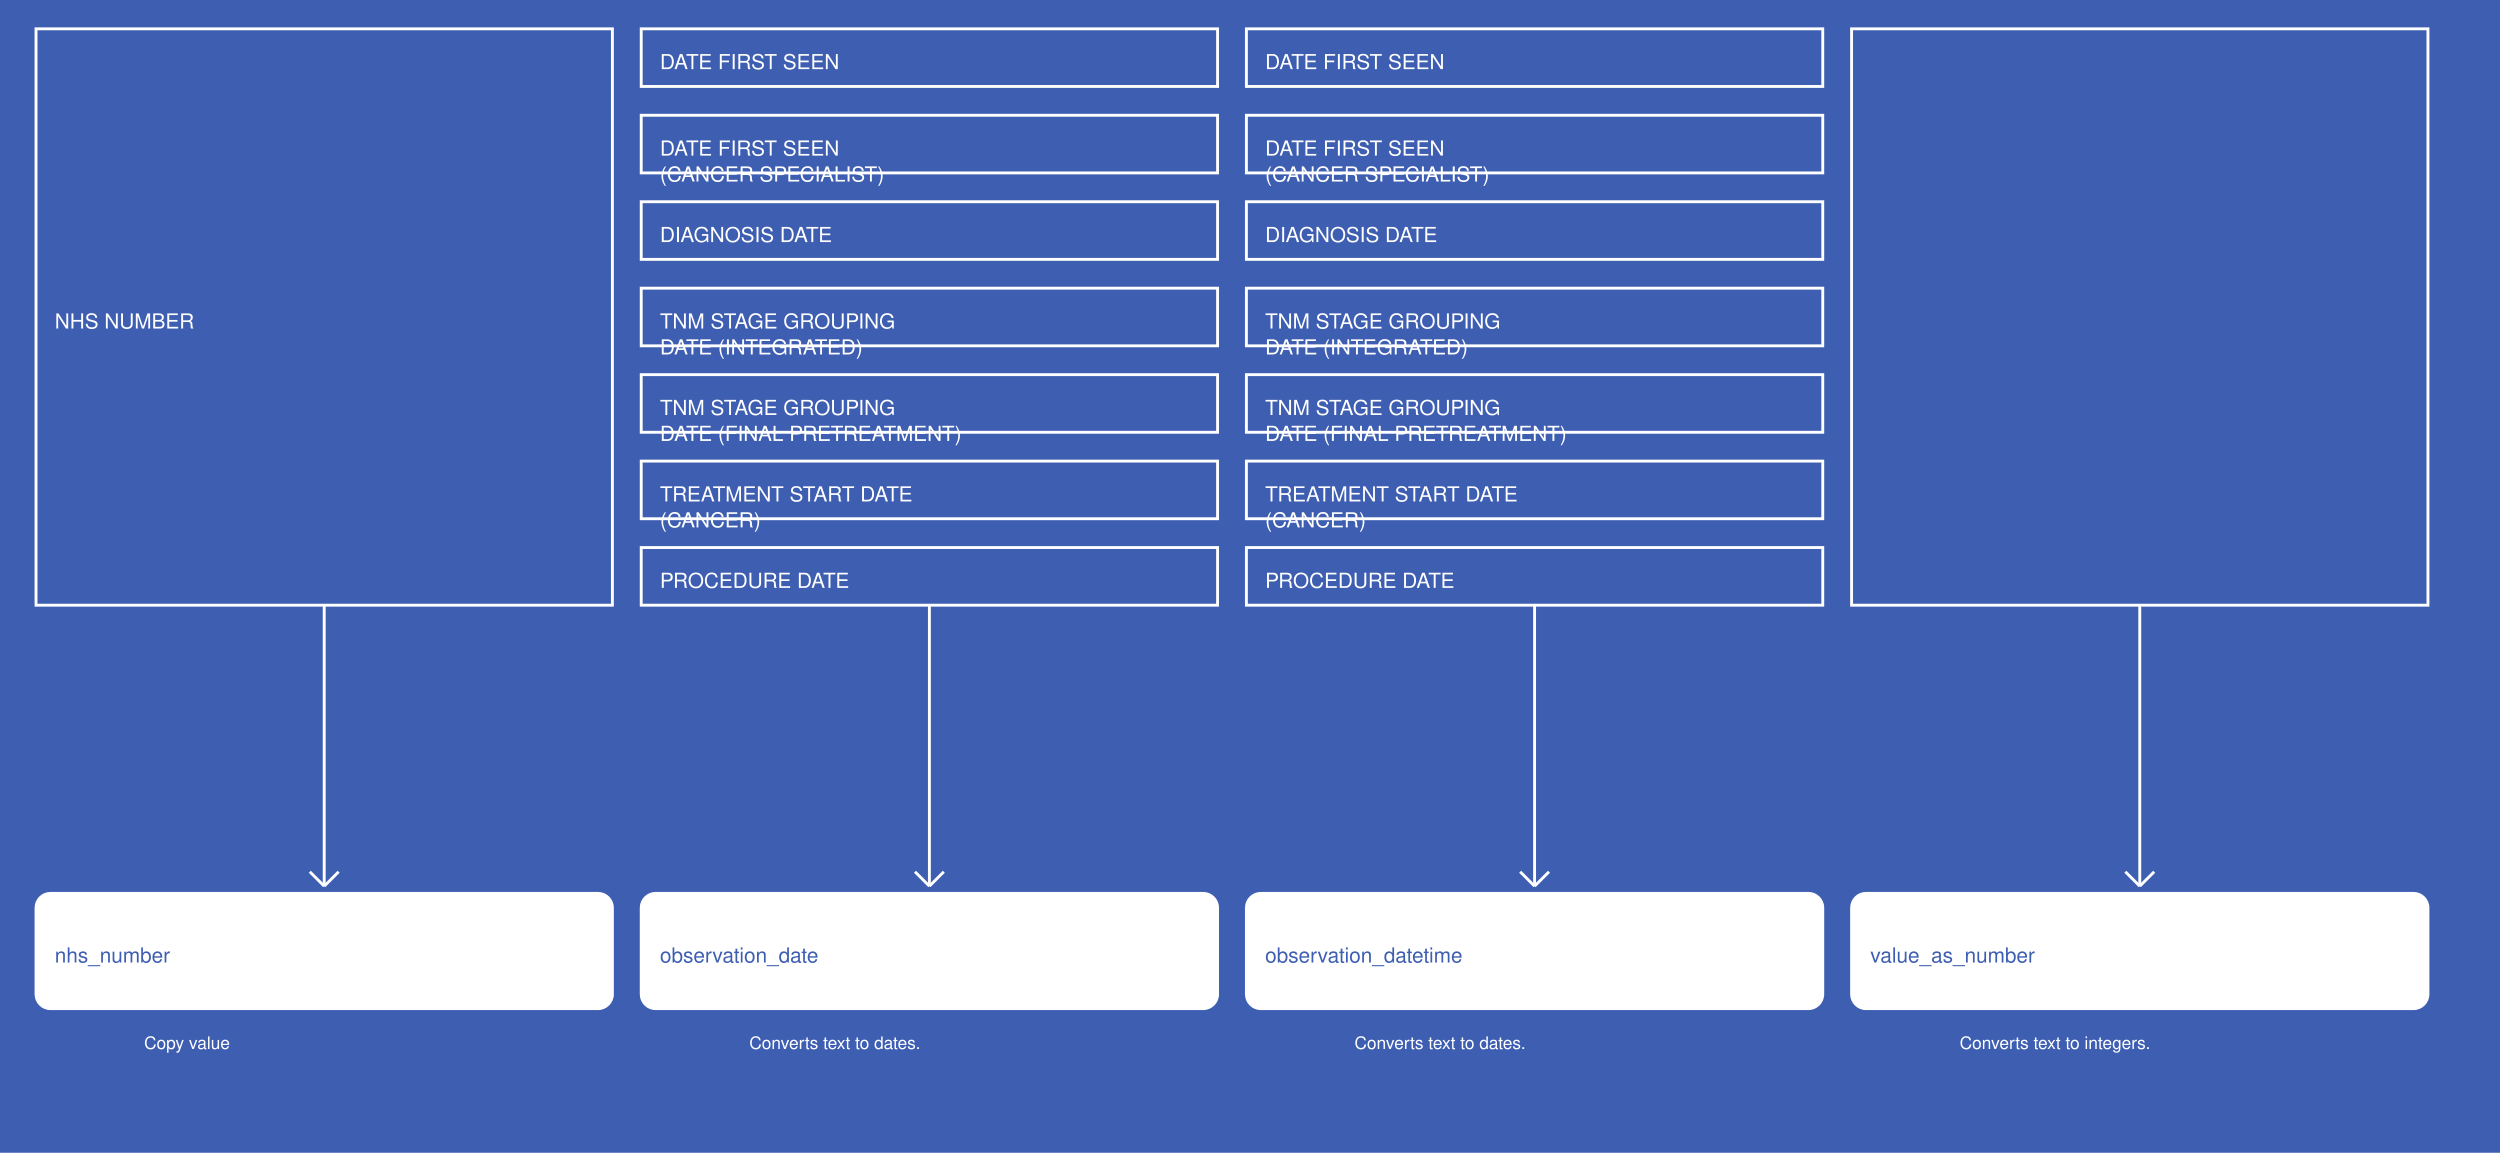
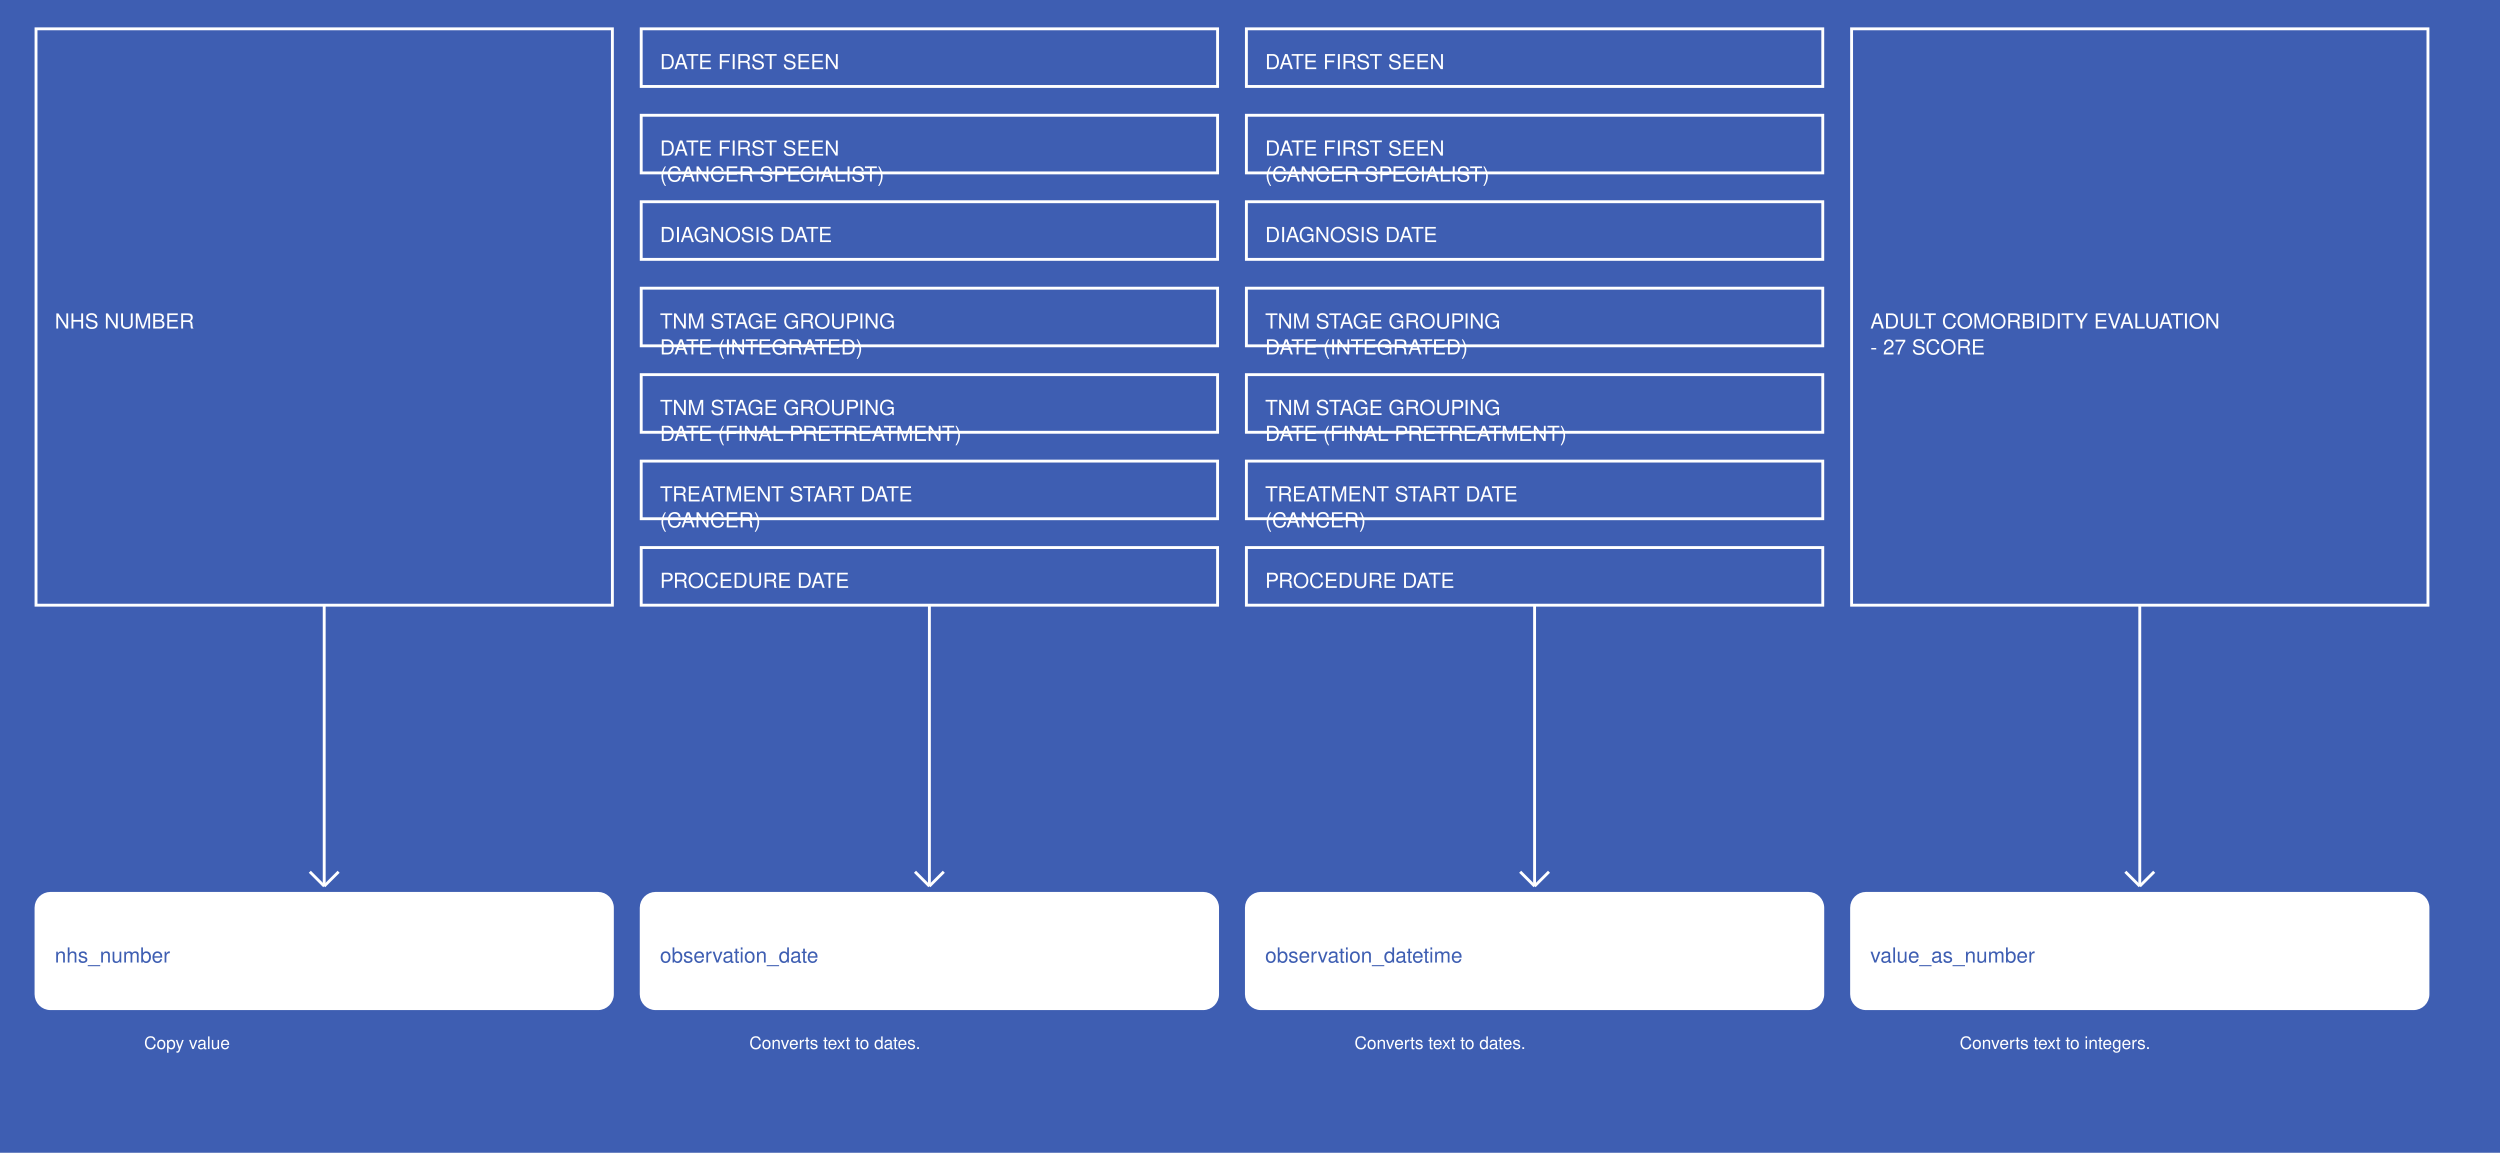
<svg xmlns="http://www.w3.org/2000/svg" width="1735" height="800">
  <rect width="100%" height="100%" fill="#3E5EB2" />
  <g>
    <rect x="25" y="20" width="400" height="400" fill="#3E5EB2" stroke="white" stroke-width="2" />
    <text x="38" y="228" fill="white" font-family="Helvetica" font-size="1.2em" text-anchor="start">NHS NUMBER</text>
  </g>
  <g>
    <line x1="225" y1="420" x2="225" y2="615" stroke="white" stroke-width="2" />
    <line x1="215" y1="605" x2="225" y2="615" stroke="white" stroke-width="2" />
    <line x1="235" y1="605" x2="225" y2="615" stroke="white" stroke-width="2" />
    <text x="100" y="728" fill="white" font-size="1em" font-family="Helvetica">Copy value</text>
  </g>
  <g>
    <rect x="25" y="620" width="400" height="80" fill="white" stroke="white" stroke-width="2" rx="10" />
    <text x="38" y="668" fill="#3E5EB2" font-family="Helvetica" font-size="1.2em" text-anchor="start">nhs_number</text>
  </g>
  <g>
    <rect x="445" y="20" width="400" height="40" fill="#3E5EB2" stroke="white" stroke-width="2" />
    <text x="458" y="48" fill="white" font-family="Helvetica" font-size="1.2em" text-anchor="start">DATE FIRST SEEN</text>
  </g>
  <g>
    <rect x="445" y="80" width="400" height="40" fill="#3E5EB2" stroke="white" stroke-width="2" />
    <text x="458" y="108" fill="white" font-family="Helvetica" font-size="1.2em" text-anchor="start">DATE FIRST SEEN</text>
    <text x="458" y="126" fill="white" font-family="Helvetica" font-size="1.2em" text-anchor="start">(CANCER SPECIALIST)</text>
  </g>
  <g>
    <rect x="445" y="140" width="400" height="40" fill="#3E5EB2" stroke="white" stroke-width="2" />
    <text x="458" y="168" fill="white" font-family="Helvetica" font-size="1.2em" text-anchor="start">DIAGNOSIS DATE</text>
  </g>
  <g>
    <rect x="445" y="200" width="400" height="40" fill="#3E5EB2" stroke="white" stroke-width="2" />
    <text x="458" y="228" fill="white" font-family="Helvetica" font-size="1.2em" text-anchor="start">TNM STAGE GROUPING</text>
    <text x="458" y="246" fill="white" font-family="Helvetica" font-size="1.2em" text-anchor="start">DATE (INTEGRATED)</text>
  </g>
  <g>
    <rect x="445" y="260" width="400" height="40" fill="#3E5EB2" stroke="white" stroke-width="2" />
    <text x="458" y="288" fill="white" font-family="Helvetica" font-size="1.2em" text-anchor="start">TNM STAGE GROUPING</text>
    <text x="458" y="306" fill="white" font-family="Helvetica" font-size="1.2em" text-anchor="start">DATE (FINAL PRETREATMENT)</text>
  </g>
  <g>
    <rect x="445" y="320" width="400" height="40" fill="#3E5EB2" stroke="white" stroke-width="2" />
    <text x="458" y="348" fill="white" font-family="Helvetica" font-size="1.2em" text-anchor="start">TREATMENT START DATE</text>
    <text x="458" y="366" fill="white" font-family="Helvetica" font-size="1.2em" text-anchor="start">(CANCER)</text>
  </g>
  <g>
    <rect x="445" y="380" width="400" height="40" fill="#3E5EB2" stroke="white" stroke-width="2" />
    <text x="458" y="408" fill="white" font-family="Helvetica" font-size="1.2em" text-anchor="start">PROCEDURE DATE</text>
  </g>
  <g>
    <line x1="645" y1="420" x2="645" y2="615" stroke="white" stroke-width="2" />
    <line x1="635" y1="605" x2="645" y2="615" stroke="white" stroke-width="2" />
    <line x1="655" y1="605" x2="645" y2="615" stroke="white" stroke-width="2" />
    <text x="520" y="728" fill="white" font-size="1em" font-family="Helvetica">Converts text to dates.</text>
  </g>
  <g>
    <rect x="445" y="620" width="400" height="80" fill="white" stroke="white" stroke-width="2" rx="10" />
    <text x="458" y="668" fill="#3E5EB2" font-family="Helvetica" font-size="1.2em" text-anchor="start">observation_date</text>
  </g>
  <g>
    <rect x="865" y="20" width="400" height="40" fill="#3E5EB2" stroke="white" stroke-width="2" />
    <text x="878" y="48" fill="white" font-family="Helvetica" font-size="1.2em" text-anchor="start">DATE FIRST SEEN</text>
  </g>
  <g>
    <rect x="865" y="80" width="400" height="40" fill="#3E5EB2" stroke="white" stroke-width="2" />
    <text x="878" y="108" fill="white" font-family="Helvetica" font-size="1.2em" text-anchor="start">DATE FIRST SEEN</text>
    <text x="878" y="126" fill="white" font-family="Helvetica" font-size="1.2em" text-anchor="start">(CANCER SPECIALIST)</text>
  </g>
  <g>
    <rect x="865" y="140" width="400" height="40" fill="#3E5EB2" stroke="white" stroke-width="2" />
    <text x="878" y="168" fill="white" font-family="Helvetica" font-size="1.2em" text-anchor="start">DIAGNOSIS DATE</text>
  </g>
  <g>
    <rect x="865" y="200" width="400" height="40" fill="#3E5EB2" stroke="white" stroke-width="2" />
    <text x="878" y="228" fill="white" font-family="Helvetica" font-size="1.2em" text-anchor="start">TNM STAGE GROUPING</text>
    <text x="878" y="246" fill="white" font-family="Helvetica" font-size="1.2em" text-anchor="start">DATE (INTEGRATED)</text>
  </g>
  <g>
    <rect x="865" y="260" width="400" height="40" fill="#3E5EB2" stroke="white" stroke-width="2" />
    <text x="878" y="288" fill="white" font-family="Helvetica" font-size="1.2em" text-anchor="start">TNM STAGE GROUPING</text>
    <text x="878" y="306" fill="white" font-family="Helvetica" font-size="1.2em" text-anchor="start">DATE (FINAL PRETREATMENT)</text>
  </g>
  <g>
    <rect x="865" y="320" width="400" height="40" fill="#3E5EB2" stroke="white" stroke-width="2" />
    <text x="878" y="348" fill="white" font-family="Helvetica" font-size="1.2em" text-anchor="start">TREATMENT START DATE</text>
    <text x="878" y="366" fill="white" font-family="Helvetica" font-size="1.2em" text-anchor="start">(CANCER)</text>
  </g>
  <g>
    <rect x="865" y="380" width="400" height="40" fill="#3E5EB2" stroke="white" stroke-width="2" />
    <text x="878" y="408" fill="white" font-family="Helvetica" font-size="1.2em" text-anchor="start">PROCEDURE DATE</text>
  </g>
  <g>
    <line x1="1065" y1="420" x2="1065" y2="615" stroke="white" stroke-width="2" />
    <line x1="1055" y1="605" x2="1065" y2="615" stroke="white" stroke-width="2" />
    <line x1="1075" y1="605" x2="1065" y2="615" stroke="white" stroke-width="2" />
    <text x="940" y="728" fill="white" font-size="1em" font-family="Helvetica">Converts text to dates.</text>
  </g>
  <g>
    <rect x="865" y="620" width="400" height="80" fill="white" stroke="white" stroke-width="2" rx="10" />
    <text x="878" y="668" fill="#3E5EB2" font-family="Helvetica" font-size="1.2em" text-anchor="start">observation_datetime</text>
  </g>
  <g>
    <rect x="1285" y="20" width="400" height="400" fill="#3E5EB2" stroke="white" stroke-width="2" />
-     <text x="1298" y="228" fill="white" font-family="Helvetica" font-size="1.2em" text-anchor="start" />
+     <text x="1298" y="228" fill="white" font-family="Helvetica" font-size="1.2em" text-anchor="start">ADULT COMORBIDITY EVALUATION</text>
+     <text x="1298" y="246" fill="white" font-family="Helvetica" font-size="1.2em" text-anchor="start">- 27 SCORE</text>
  </g>
  <g>
    <line x1="1485" y1="420" x2="1485" y2="615" stroke="white" stroke-width="2" />
    <line x1="1475" y1="605" x2="1485" y2="615" stroke="white" stroke-width="2" />
    <line x1="1495" y1="605" x2="1485" y2="615" stroke="white" stroke-width="2" />
    <text x="1360" y="728" fill="white" font-size="1em" font-family="Helvetica">Converts text to integers.</text>
  </g>
  <g>
    <rect x="1285" y="620" width="400" height="80" fill="white" stroke="white" stroke-width="2" rx="10" />
    <text x="1298" y="668" fill="#3E5EB2" font-family="Helvetica" font-size="1.2em" text-anchor="start">value_as_number</text>
  </g>
</svg>
